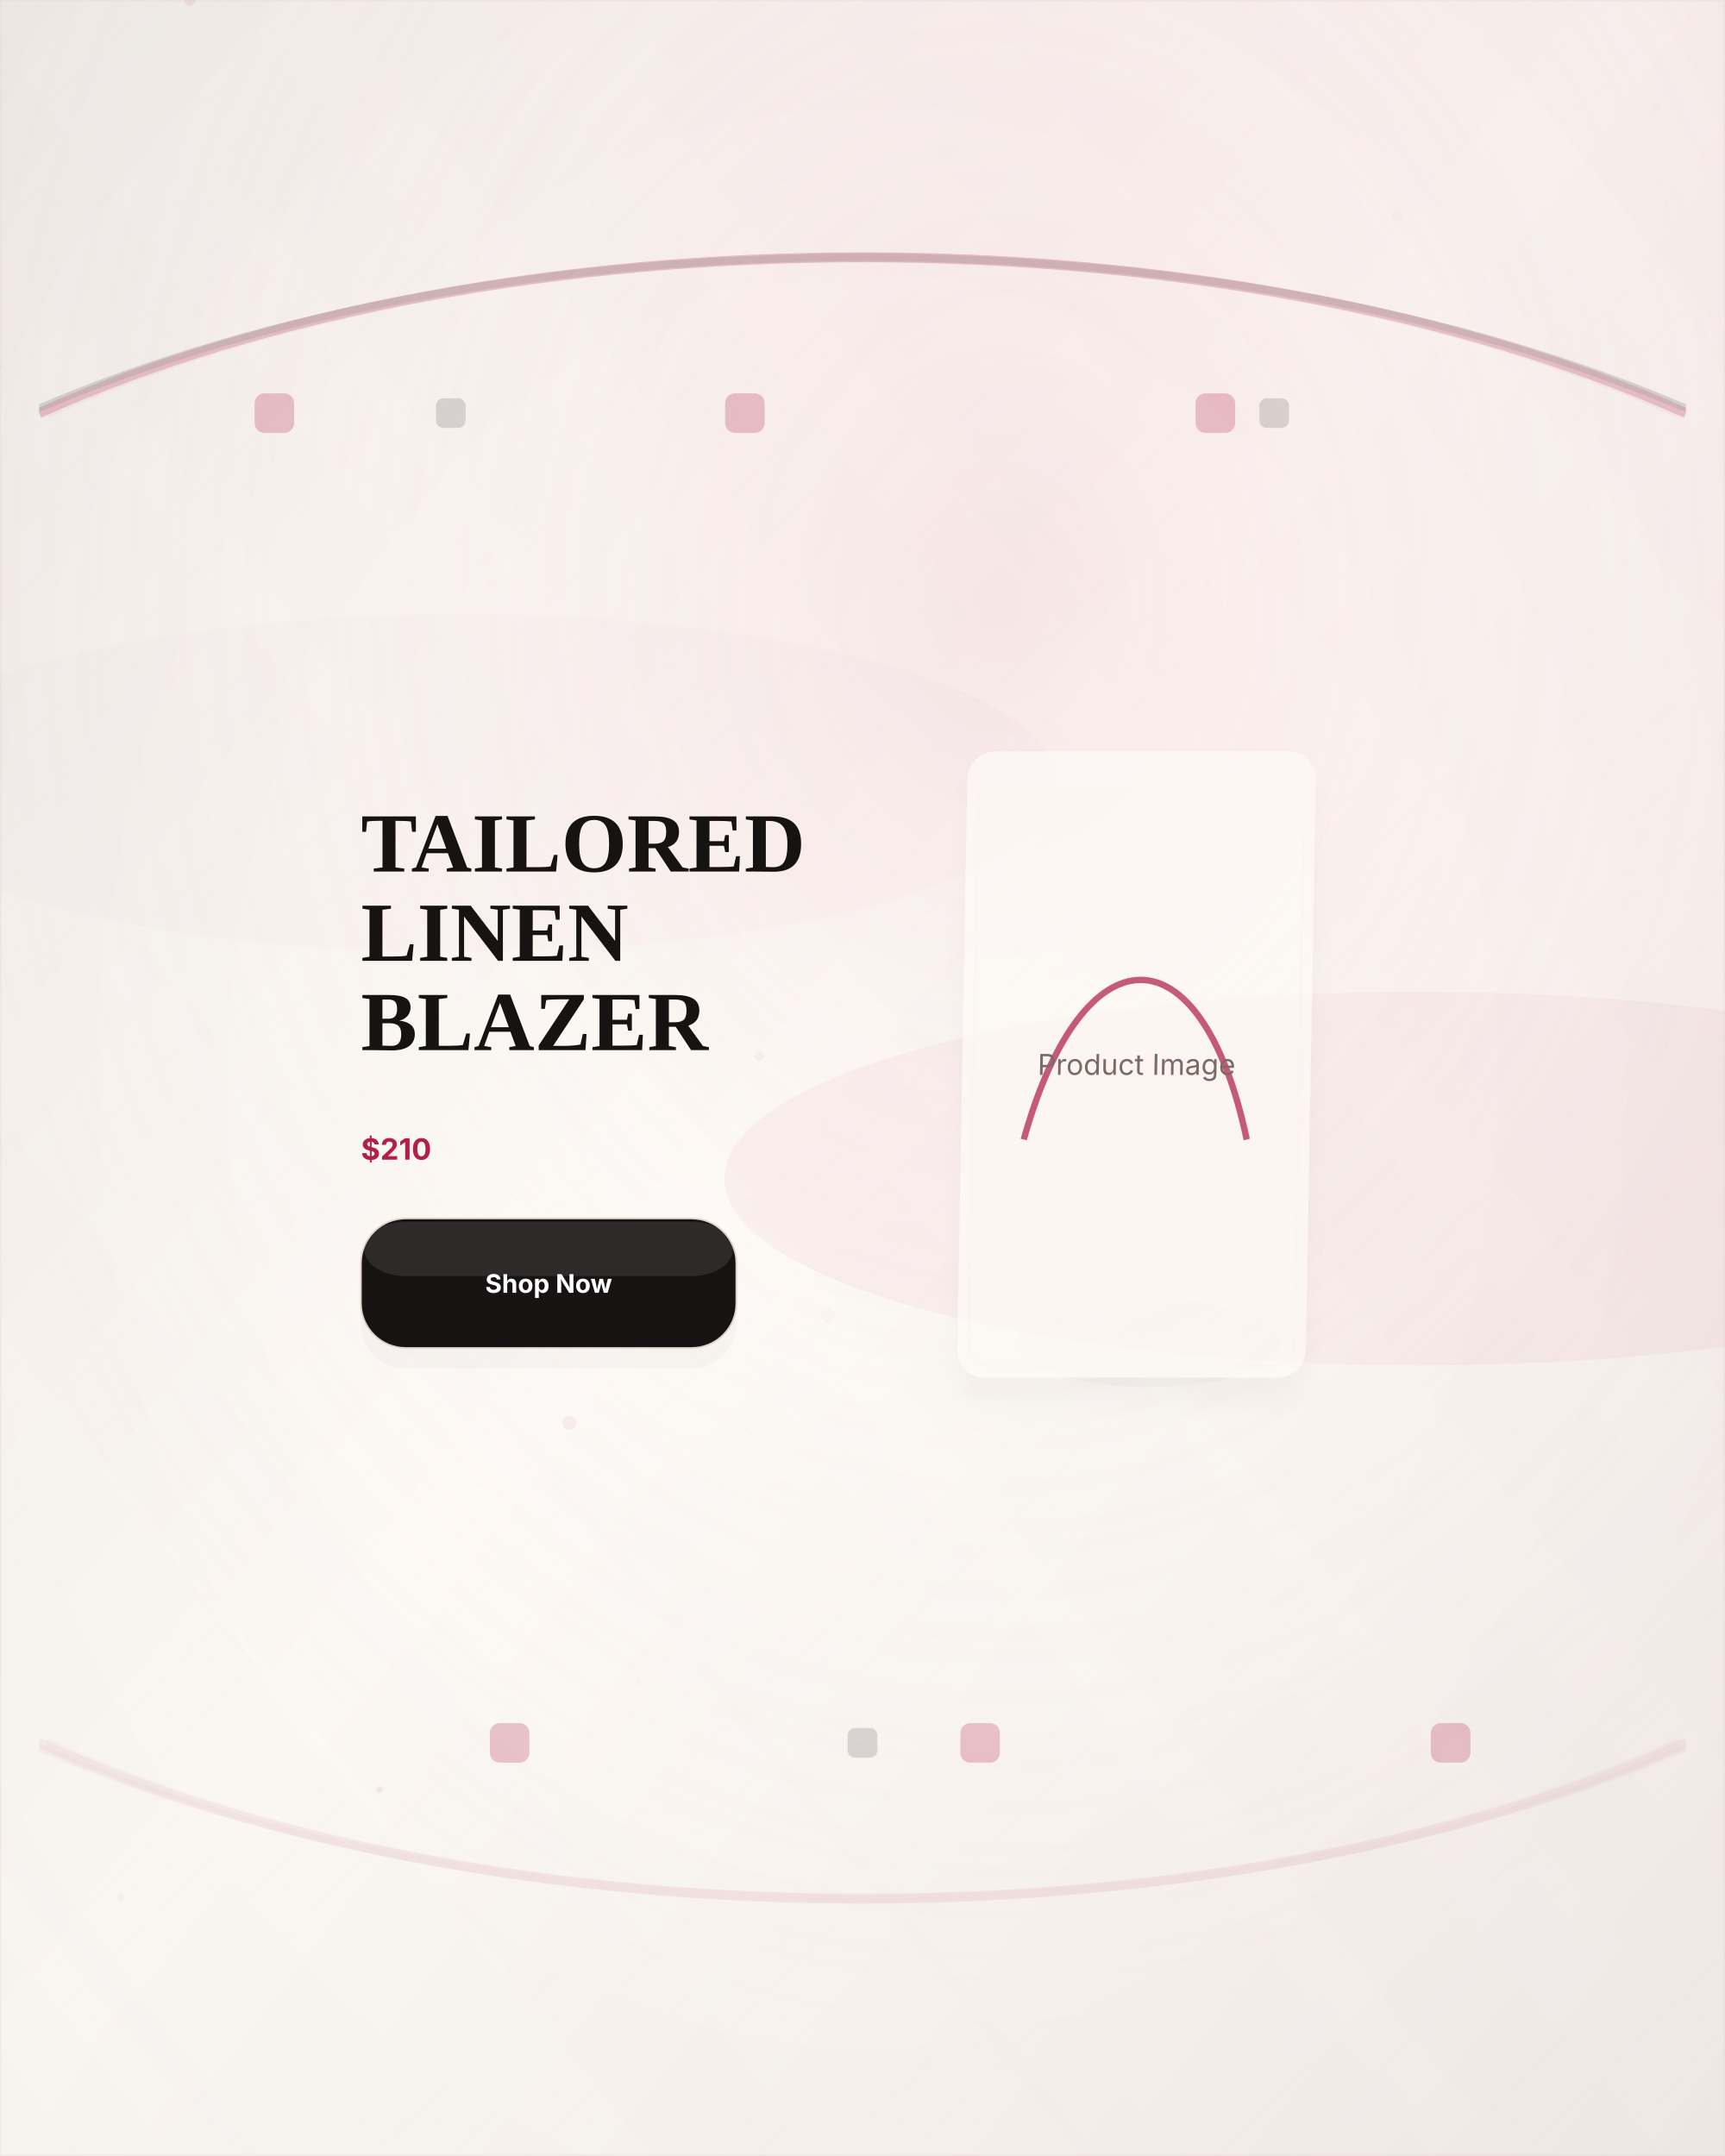
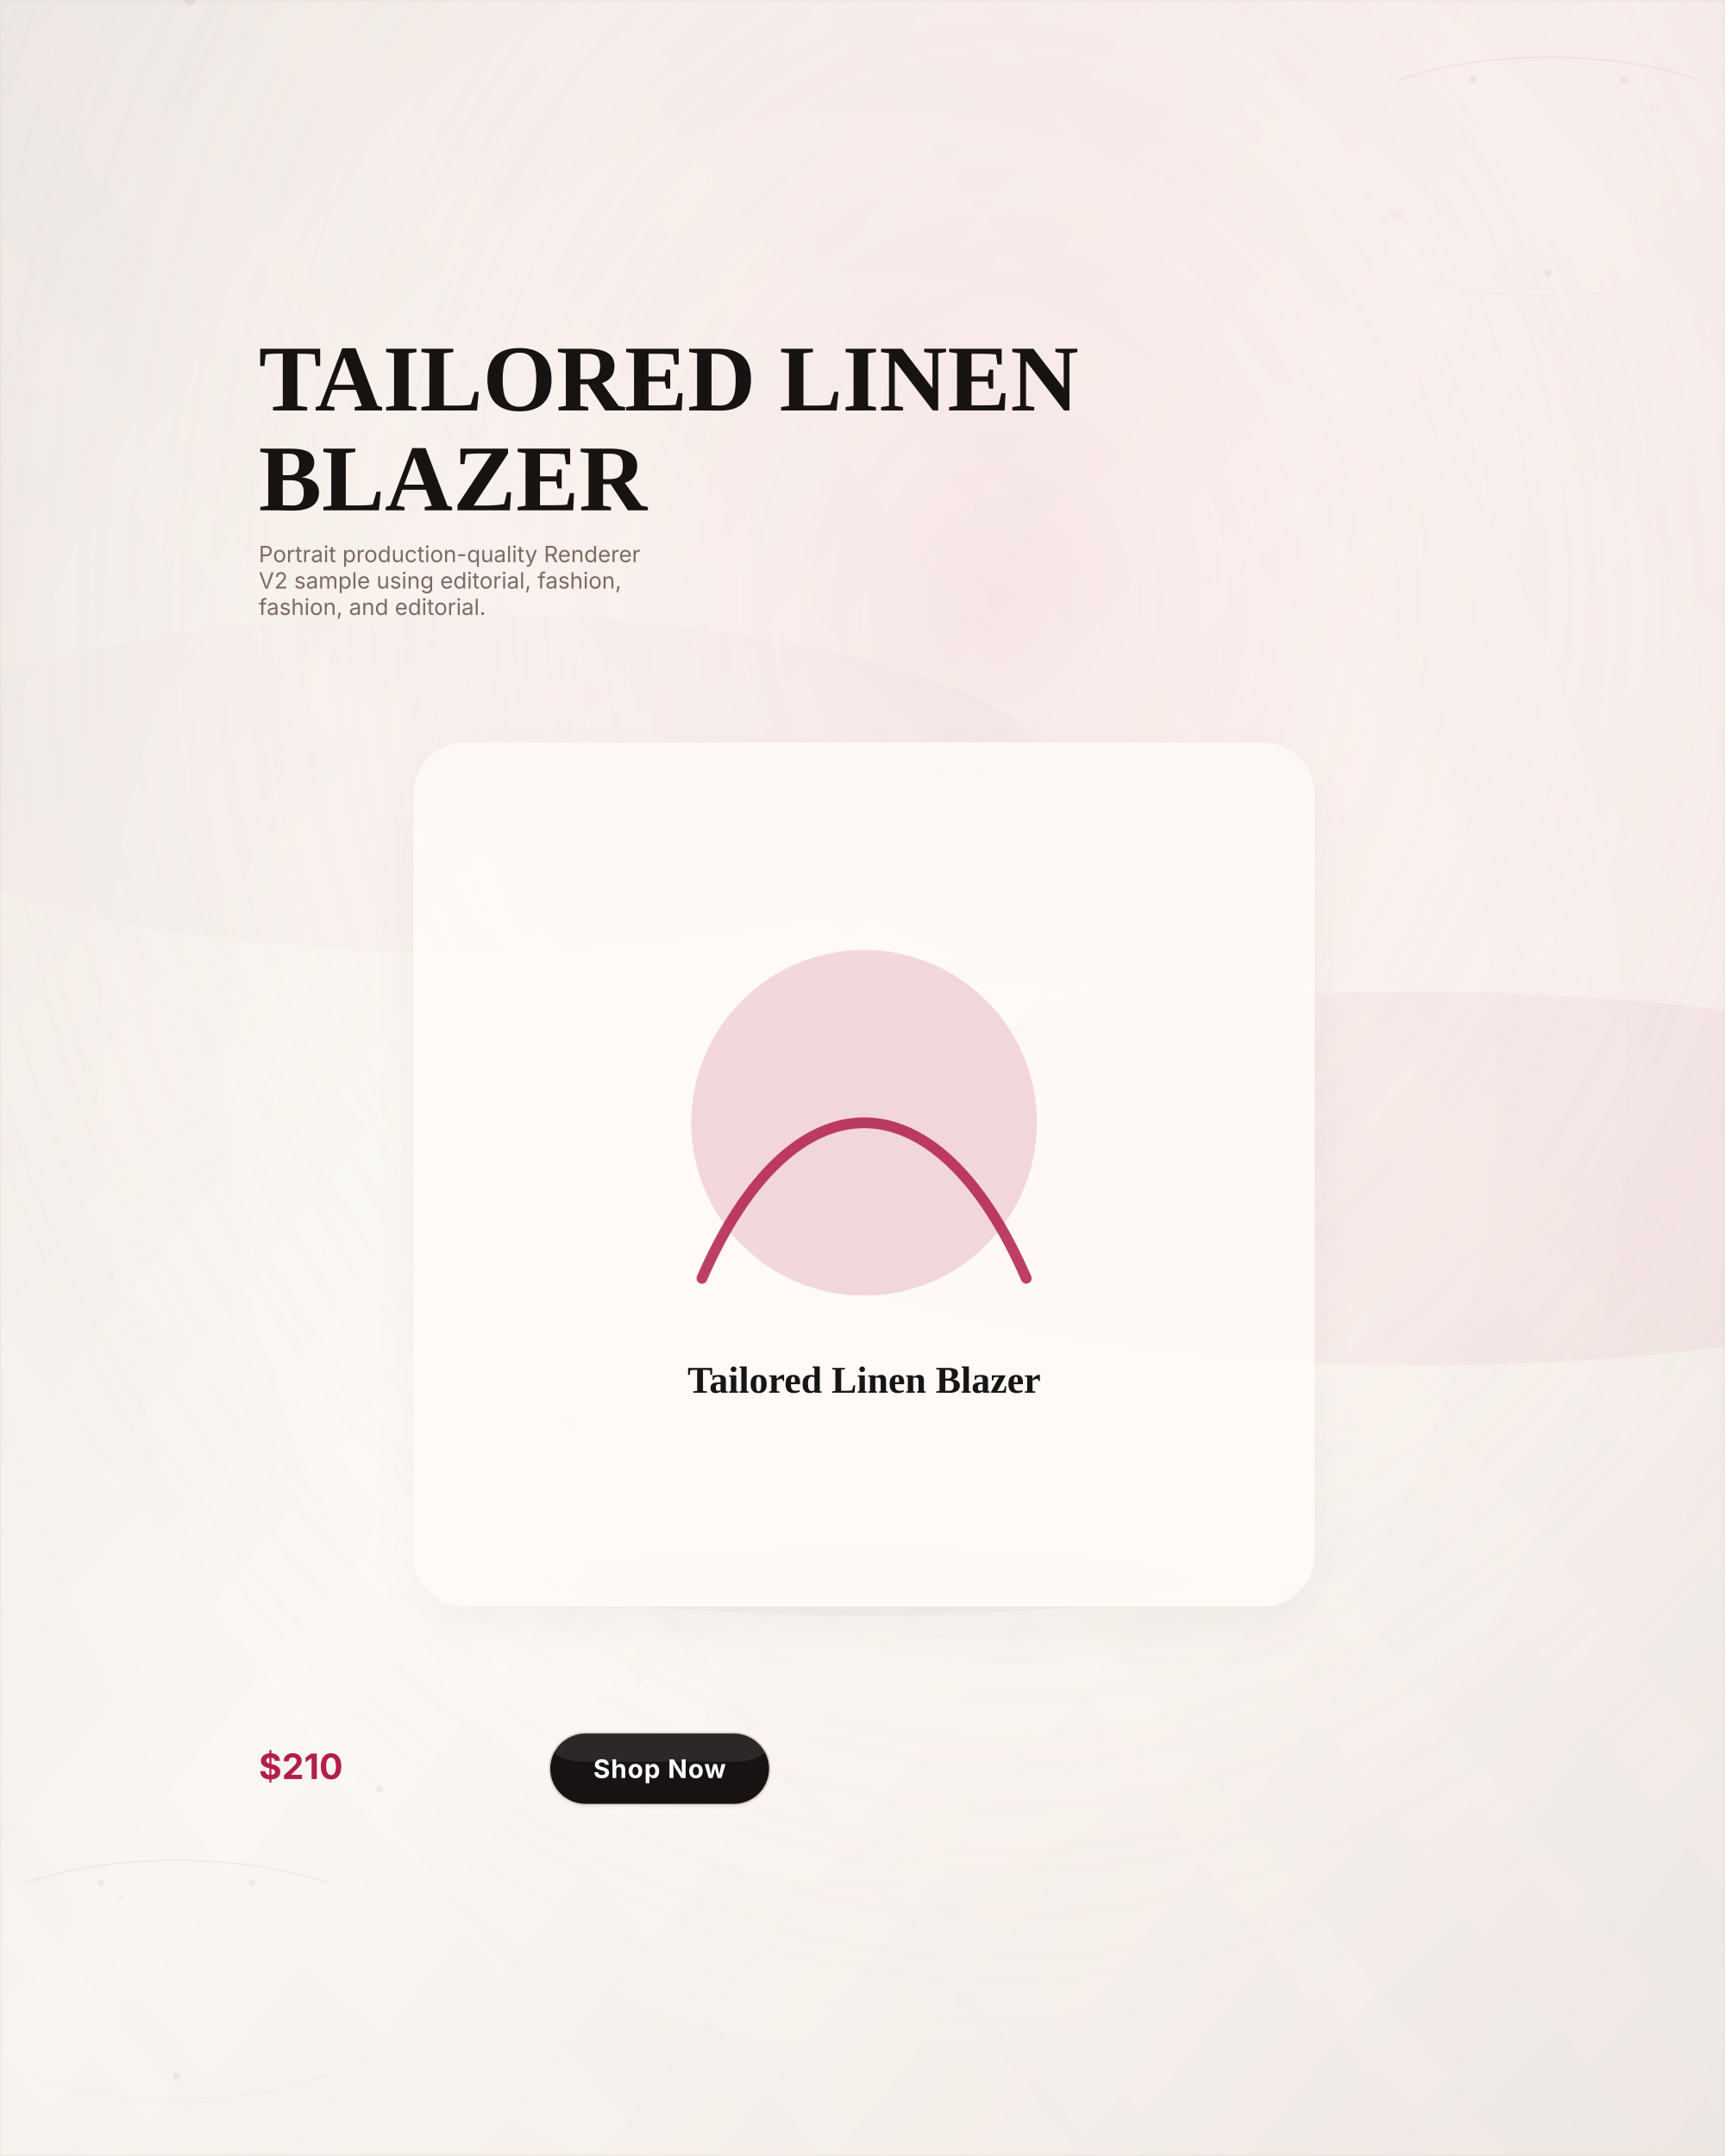
<svg xmlns="http://www.w3.org/2000/svg" width="1080" height="1350" viewBox="0 0 1080 1350" role="img">
  <defs>
    <linearGradient id="renderer2-bg-1" x1="0%" y1="0%" x2="100%" y2="100%">
      <stop offset="0%" stop-color="#F2ECE8" />
      <stop offset="48%" stop-color="#FFFBF8" />
      <stop offset="100%" stop-color="#F2ECE8" />
    </linearGradient>
    <linearGradient id="renderer2-depth-2" x1="0%" y1="100%" x2="100%" y2="0%">
      <stop offset="0%" stop-color="#17131324" stop-opacity="0.22" />
      <stop offset="52%" stop-color="#D7A0AE" stop-opacity="0.08" />
      <stop offset="100%" stop-color="#B21F4A" stop-opacity="0.16" />
    </linearGradient>
    <radialGradient id="renderer2-light-3" cx="58%" cy="28%" r="68%">
      <stop offset="0%" stop-color="#D7A0AE" stop-opacity="0.34" />
      <stop offset="56%" stop-color="#FFFBF8" stop-opacity="0.12" />
      <stop offset="100%" stop-color="#F2ECE8" stop-opacity="0" />
    </radialGradient>
    <radialGradient id="renderer2-vignette-4" cx="50%" cy="50%" r="74%">
      <stop offset="45%" stop-color="#000000" stop-opacity="0" />
      <stop offset="100%" stop-color="#17131324" stop-opacity="0.15" />
    </radialGradient>
    <pattern id="renderer2-texture-5" width="48" height="48" patternUnits="userSpaceOnUse">
      <path d="M0 47 L48 1 M-12 12 L12 -12 M36 60 L60 36" stroke="#DECFC8" stroke-width="1" opacity="0.1" />
      <circle cx="11" cy="17" r="1.2" fill="#D7A0AE" opacity="0.08" />
      <circle cx="35" cy="31" r="0.9" fill="#B21F4A" opacity="0.07" />
    </pattern>
    <mask id="renderer2-decoration-mask-6" maskUnits="userSpaceOnUse">
-       <rect x="24.5" y="24.5" width="1031" height="1301" fill="#ffffff" />
-       <rect x="610.17" y="478.92" width="218.16" height="379.16" rx="8.08" fill="#000000" />
-       <rect x="218" y="485" width="343" height="205.54" rx="8" fill="#000000" />
-       <rect x="218" y="679" width="251" height="57" rx="8" fill="#000000" />
-       <rect x="218" y="755" width="251" height="97" rx="8" fill="#000000" />
+       <rect x="16" y="16" width="1048" height="1318" fill="#ffffff" />
+       <rect x="209" y="415" width="663" height="640" rx="32" fill="#000000" />
+       <rect x="138" y="177" width="577" height="174" rx="24" fill="#000000" />
+       <rect x="138" y="315" width="577" height="98" rx="24" fill="#000000" />
+       <rect x="138" y="1059" width="214" height="96" rx="24" fill="#000000" />
+       <rect x="320" y="1059" width="260" height="96" rx="24" fill="#000000" />
    </mask>
    <clipPath id="renderer2-product-clip-7">
-       <rect x="610.17" y="472.48" width="218.16" height="392.04" rx="12" />
+       <rect x="259" y="465" width="564" height="541" rx="21.64" />
    </clipPath>
-     <filter id="renderer2-product-shadow-8" x="-55%" y="-55%" width="210%" height="220%">
-       <feDropShadow dx="0" dy="15.68" stdDeviation="6.98" flood-color="#17131324" flood-opacity="0.26" />
+     <filter id="renderer2-product-shadow-8" x="-30%" y="-30%" width="160%" height="160%">
+       <feDropShadow dx="0" dy="13.53" stdDeviation="14.1" flood-color="#17131324" flood-opacity="0.25" />
    </filter>
-     <filter id="renderer2-product-glow-9" x="-70%" y="-70%" width="240%" height="240%">
-       <feGaussianBlur stdDeviation="9.82" result="blur" />
-       <feColorMatrix in="blur" type="matrix" values="0 0 0 0 0.698 0 0 0 0 0.122 0 0 0 0 0.29 0 0 0 0.49 0" />
+     <filter id="renderer2-product-glow-9" x="-40%" y="-40%" width="180%" height="180%">
+       <feGaussianBlur stdDeviation="16.92" result="blur" />
+       <feColorMatrix in="blur" type="matrix" values="0 0 0 0 0.698 0 0 0 0 0.122 0 0 0 0 0.29 0 0 0 0.28 0" />
    </filter>
    <linearGradient id="renderer2-product-reflection-10" x1="0%" y1="0%" x2="0%" y2="100%">
-       <stop offset="0%" stop-color="#FFFFFF" stop-opacity="0.24" />
-       <stop offset="100%" stop-color="#FFFFFF" stop-opacity="0" />
+       <stop offset="0%" stop-color="#B21F4A" stop-opacity="0.18" />
+       <stop offset="100%" stop-color="#F2ECE8" stop-opacity="0" />
    </linearGradient>
  </defs>
-   <g data-background="editorial">
-     <rect x="0" y="0" width="1080" height="1350" fill="url(#renderer2-bg-1)" />
-     <rect x="0" y="0" width="1080" height="1350" fill="url(#renderer2-depth-2)" opacity="0.36" />
-     <ellipse cx="288" cy="490.5" rx="374.4" ry="105.75" fill="#D7A0AE" opacity="0.04" />
-     <ellipse cx="889.2" cy="738" rx="435.6" ry="117" fill="#B21F4A" opacity="0.05" />
-     <rect x="0" y="0" width="1080" height="1350" fill="url(#renderer2-light-3)" opacity="0.6" />
-     <rect x="0" y="0" width="1080" height="1350" fill="url(#renderer2-texture-5)" opacity="0.19" />
-     <g data-background-particles="art-directed magazine spread">
-       <circle cx="0" cy="229.5" r="1.3" fill="#B21F4A" opacity="0.05" />
-       <circle cx="399.6" cy="1053" r="2.05" fill="#D7A0AE" opacity="0.07" />
-       <circle cx="799.2" cy="526.5" r="2.8" fill="#D7A0AE" opacity="0.08" />
-       <circle cx="118.8" cy="0" r="3.55" fill="#B21F4A" opacity="0.1" />
-       <circle cx="518.4" cy="823.5" r="4.3" fill="#D7A0AE" opacity="0.05" />
-       <circle cx="918" cy="297" r="1.3" fill="#D7A0AE" opacity="0.07" />
-       <circle cx="237.6" cy="1120.5" r="2.05" fill="#B21F4A" opacity="0.08" />
-       <circle cx="637.2" cy="594" r="2.8" fill="#D7A0AE" opacity="0.1" />
-       <circle cx="1036.8" cy="67.5" r="3.55" fill="#D7A0AE" opacity="0.05" />
-       <circle cx="356.4" cy="891" r="4.3" fill="#B21F4A" opacity="0.07" />
-       <circle cx="756" cy="364.5" r="1.3" fill="#D7A0AE" opacity="0.08" />
-       <circle cx="75.6" cy="1188" r="2.05" fill="#D7A0AE" opacity="0.1" />
-       <circle cx="475.2" cy="661.5" r="2.8" fill="#B21F4A" opacity="0.05" />
-       <circle cx="874.8" cy="135" r="3.55" fill="#D7A0AE" opacity="0.07" />
-     </g>
-     <rect x="0" y="0" width="1080" height="1350" fill="#FFFBF8" opacity="0.08" />
-     <rect x="0" y="0" width="1080" height="1350" fill="url(#renderer2-vignette-4)" />
-     <rect x="0" y="0" width="1080" height="1350" fill="none" stroke="#DECFC8" stroke-width="2" opacity="0.24" />
-   </g>
-   <g opacity="0.34" data-decoration="fashion" data-layering="stacked" mask="url(#renderer2-decoration-mask-6)">
-     <g data-decoration-region="0" data-placement="full-composition">
-       <path d="M 29 258.68 C 313.18 128.58, 766.82 128.58, 1051 258.68" stroke="#D7A0AE" stroke-width="6.19" fill="none" opacity="0.32" />
-       <path d="M 29 1091.32 C 313.18 1221.42, 766.82 1221.42, 1051 1091.32" stroke="#D7A0AE" stroke-width="6.19" fill="none" opacity="0.21" />
-       <rect x="159.41" y="246.31" width="24.74" height="24.74" rx="6.19" fill="#D7A0AE" opacity="0.32" />
-       <rect x="306.7" y="1078.95" width="24.74" height="24.74" rx="6.19" fill="#D7A0AE" opacity="0.32" />
-       <rect x="453.99" y="246.31" width="24.74" height="24.74" rx="6.19" fill="#D7A0AE" opacity="0.32" />
-       <rect x="601.27" y="1078.95" width="24.74" height="24.74" rx="6.19" fill="#D7A0AE" opacity="0.32" />
-       <rect x="748.56" y="246.31" width="24.74" height="24.74" rx="6.19" fill="#D7A0AE" opacity="0.32" />
-       <rect x="895.84" y="1078.95" width="24.74" height="24.74" rx="6.19" fill="#D7A0AE" opacity="0.32" />
-       <path d="M 24.5 258.68 C 313.18 128.58, 766.82 128.58, 1055.5 258.68" stroke="#B21F4A" stroke-width="6.19" fill="none" opacity="0.68" />
-       <path d="M 24.5 1091.32 C 313.18 1221.42, 766.82 1221.42, 1055.5 1091.32" stroke="#D7A0AE" stroke-width="6.19" fill="none" opacity="0.44" />
-       <rect x="159.41" y="246.31" width="24.74" height="24.74" rx="6.19" fill="#B21F4A" opacity="0.68" />
-       <rect x="306.7" y="1078.95" width="24.74" height="24.74" rx="6.19" fill="#B21F4A" opacity="0.68" />
-       <rect x="453.99" y="246.31" width="24.74" height="24.74" rx="6.19" fill="#B21F4A" opacity="0.68" />
-       <rect x="601.27" y="1078.95" width="24.74" height="24.74" rx="6.19" fill="#B21F4A" opacity="0.68" />
-       <rect x="748.56" y="246.31" width="24.74" height="24.74" rx="6.19" fill="#B21F4A" opacity="0.68" />
-       <rect x="895.84" y="1078.95" width="24.74" height="24.74" rx="6.19" fill="#B21F4A" opacity="0.68" />
-       <path d="M 17.5 258.68 C 313.18 128.58, 766.82 128.58, 1062.5 258.68" stroke="#171313" stroke-width="4.64" fill="none" opacity="0.42" />
-       <path d="M 17.5 1091.32 C 313.18 1221.42, 766.82 1221.42, 1062.5 1091.32" stroke="#D7A0AE" stroke-width="4.64" fill="none" opacity="0.27" />
-       <rect x="272.97" y="249.4" width="18.56" height="18.56" rx="4.64" fill="#171313" opacity="0.42" />
-       <rect x="530.72" y="1082.04" width="18.56" height="18.56" rx="4.64" fill="#171313" opacity="0.42" />
-       <rect x="788.47" y="249.4" width="18.56" height="18.56" rx="4.64" fill="#171313" opacity="0.42" />
+   <g data-editor-layer="true" data-layer-id="background" data-layer-type="background" data-layer-label="Background" data-layer-x="0" data-layer-y="0" data-layer-width="1080" data-layer-height="1350">
+     <g data-background="editorial">
+       <rect x="0" y="0" width="1080" height="1350" fill="url(#renderer2-bg-1)" />
+       <rect x="0" y="0" width="1080" height="1350" fill="url(#renderer2-depth-2)" opacity="0.36" />
+       <ellipse cx="288" cy="490.5" rx="374.4" ry="105.75" fill="#D7A0AE" opacity="0.04" />
+       <ellipse cx="889.2" cy="738" rx="435.6" ry="117" fill="#B21F4A" opacity="0.05" />
+       <rect x="0" y="0" width="1080" height="1350" fill="url(#renderer2-light-3)" opacity="0.6" />
+       <rect x="0" y="0" width="1080" height="1350" fill="url(#renderer2-texture-5)" opacity="0.19" />
+       <g data-background-particles="art-directed magazine spread">
+         <circle cx="0" cy="229.5" r="1.3" fill="#B21F4A" opacity="0.05" />
+         <circle cx="399.6" cy="1053" r="2.05" fill="#D7A0AE" opacity="0.07" />
+         <circle cx="799.2" cy="526.5" r="2.8" fill="#D7A0AE" opacity="0.08" />
+         <circle cx="118.8" cy="0" r="3.55" fill="#B21F4A" opacity="0.1" />
+         <circle cx="518.4" cy="823.5" r="4.3" fill="#D7A0AE" opacity="0.05" />
+         <circle cx="918" cy="297" r="1.3" fill="#D7A0AE" opacity="0.07" />
+         <circle cx="237.6" cy="1120.5" r="2.05" fill="#B21F4A" opacity="0.08" />
+         <circle cx="637.2" cy="594" r="2.8" fill="#D7A0AE" opacity="0.1" />
+         <circle cx="1036.8" cy="67.5" r="3.55" fill="#D7A0AE" opacity="0.05" />
+         <circle cx="356.4" cy="891" r="4.3" fill="#B21F4A" opacity="0.07" />
+         <circle cx="756" cy="364.5" r="1.3" fill="#D7A0AE" opacity="0.08" />
+         <circle cx="75.6" cy="1188" r="2.05" fill="#D7A0AE" opacity="0.1" />
+         <circle cx="475.2" cy="661.5" r="2.8" fill="#B21F4A" opacity="0.05" />
+         <circle cx="874.8" cy="135" r="3.55" fill="#D7A0AE" opacity="0.07" />
+       </g>
+       <rect x="0" y="0" width="1080" height="1350" fill="#FFFBF8" opacity="0.08" />
+       <rect x="0" y="0" width="1080" height="1350" fill="url(#renderer2-vignette-4)" />
+       <rect x="0" y="0" width="1080" height="1350" fill="none" stroke="#DECFC8" stroke-width="2" opacity="0.24" />
    </g>
  </g>
-   <g data-product-position="center-focus">
-     <ellipse cx="719.25" cy="841" rx="82.9" ry="27.44" fill="#17131324" opacity="0.14" />
-     <g transform="translate(4 -2) rotate(0 719.25 668.5) skewX(-1)" filter="url(#renderer2-product-shadow-8)">
-       <rect x="617.24" y="479.55" width="204.02" height="377.9" rx="14.18" fill="none" stroke="#DECFC8" stroke-width="1" opacity="0.24" />
-       <rect x="610.17" y="472.48" width="218.16" height="392.04" rx="17.45" fill="#FFFBF8" opacity="0.68" />
-       <path d="M 649.44 715.54 C 684.34 582.25, 758.52 582.25, 789.06 715.54" stroke="#B21F4A" stroke-width="4" fill="none" opacity="0.72" />
-       <text x="719.25" y="668.5" text-anchor="middle" dominant-baseline="middle" font-family="Inter" font-size="18" fill="#7D6A64">Product Image</text>
+   <g data-editor-layer="true" data-layer-id="decorations" data-layer-type="decoration" data-layer-label="Decorations" data-layer-x="16" data-layer-y="16" data-layer-width="1048" data-layer-height="1318">
+     <g opacity="0.2" data-decoration="fashion" data-layering="stacked" mask="url(#renderer2-decoration-mask-6)">
+       <g data-decoration-region="0" data-placement="full-composition">
+         <path d="M 878 50.02 C 927.92 31.12, 1011.08 31.12, 1061 50.02" stroke="#D7A0AE" stroke-width="1" fill="none" opacity="0.16" />
+         <path d="M 878 170.98 C 927.92 189.88, 1011.08 189.88, 1061 170.98" stroke="#D7A0AE" stroke-width="1" fill="none" opacity="0.1" />
+         <rect x="920.25" y="48.02" width="4" height="4" rx="1" fill="#D7A0AE" opacity="0.16" />
+         <rect x="967.5" y="168.98" width="4" height="4" rx="1" fill="#D7A0AE" opacity="0.16" />
+         <rect x="1014.75" y="48.02" width="4" height="4" rx="1" fill="#D7A0AE" opacity="0.16" />
+         <path d="M 875 50.02 C 927.92 31.12, 1011.08 31.12, 1064 50.02" stroke="#B21F4A" stroke-width="1" fill="none" opacity="0.28" />
+         <path d="M 875 170.98 C 927.92 189.88, 1011.08 189.88, 1064 170.98" stroke="#D7A0AE" stroke-width="1" fill="none" opacity="0.18" />
+         <rect x="920.25" y="48.02" width="4" height="4" rx="1" fill="#B21F4A" opacity="0.28" />
+         <rect x="967.5" y="168.98" width="4" height="4" rx="1" fill="#B21F4A" opacity="0.28" />
+         <rect x="1014.75" y="48.02" width="4" height="4" rx="1" fill="#B21F4A" opacity="0.28" />
+       </g>
+       <g data-decoration-region="1" data-placement="full-composition">
+         <path d="M 19 1179.02 C 68.92 1160.12, 152.08 1160.12, 202 1179.02" stroke="#D7A0AE" stroke-width="1" fill="none" opacity="0.16" />
+         <path d="M 19 1299.98 C 68.92 1318.88, 152.08 1318.88, 202 1299.98" stroke="#D7A0AE" stroke-width="1" fill="none" opacity="0.1" />
+         <rect x="61.25" y="1177.02" width="4" height="4" rx="1" fill="#D7A0AE" opacity="0.16" />
+         <rect x="108.5" y="1297.98" width="4" height="4" rx="1" fill="#D7A0AE" opacity="0.16" />
+         <rect x="155.75" y="1177.02" width="4" height="4" rx="1" fill="#D7A0AE" opacity="0.16" />
+         <path d="M 16 1179.02 C 68.92 1160.12, 152.08 1160.12, 205 1179.02" stroke="#B21F4A" stroke-width="1" fill="none" opacity="0.28" />
+         <path d="M 16 1299.98 C 68.92 1318.88, 152.08 1318.88, 205 1299.98" stroke="#D7A0AE" stroke-width="1" fill="none" opacity="0.18" />
+         <rect x="61.25" y="1177.02" width="4" height="4" rx="1" fill="#B21F4A" opacity="0.28" />
+         <rect x="108.5" y="1297.98" width="4" height="4" rx="1" fill="#B21F4A" opacity="0.28" />
+         <rect x="155.75" y="1177.02" width="4" height="4" rx="1" fill="#B21F4A" opacity="0.28" />
+       </g>
    </g>
  </g>
-   <text x="226" y="545.74" text-anchor="start" font-family="Bodoni 72" font-size="52.74" font-weight="700" fill="#171313" letter-spacing="0.1" paint-order="stroke" stroke="#171313" stroke-width="0">
-     <tspan x="226" dy="0">TAILORED</tspan>
-     <tspan x="226" dy="55.91">LINEN</tspan>
-     <tspan x="226" dy="55.91">BLAZER</tspan>
-   </text>
-   <text x="226" y="726.16" text-anchor="start" font-family="Inter" font-size="18.4" font-weight="700" fill="#B21F4A" letter-spacing="0.03">
-     <tspan x="226" dy="0">$210</tspan>
-   </text>
-   <g data-cta="Shop Now">
-     <rect x="226" y="775.96" width="235" height="81" rx="28" fill="#17131324" opacity="0.16" />
-     <rect x="226" y="763" width="235" height="81" rx="28" fill="#171313" stroke="#DECFC8" stroke-width="1" opacity="1" />
-     <rect x="228" y="765" width="231" height="34.02" rx="26" fill="#FFFFFF" opacity="0.1" />
-     <text x="343.5" y="803.5" text-anchor="middle" dominant-baseline="middle" font-family="Inter" font-size="16" font-weight="700" fill="#FFFFFF">Shop Now</text>
+   <g data-editor-layer="true" data-layer-id="product_image" data-layer-type="product_image" data-layer-label="Product Image" data-layer-x="253" data-layer-y="459" data-layer-width="575" data-layer-height="552">
+     <g data-product-position="center-focus">
+       <ellipse cx="541" cy="989.77" rx="203.04" ry="21.64" fill="#17131324" opacity="0.17" />
+       <g filter="url(#renderer2-product-shadow-8)">
+         <rect x="259" y="465" width="564" height="541" rx="32.46" fill="#FFFBF8" opacity="0.88" />
+         <circle cx="541" cy="703.04" r="108.2" fill="#B21F4A" opacity="0.16" />
+         <path d="M 439.48 800.42 C 495.88 670.58, 586.12 670.58, 642.52 800.42" stroke="#B21F4A" stroke-width="6.77" stroke-linecap="round" fill="none" opacity="0.85" />
+         <text x="541" y="865.34" text-anchor="middle" dominant-baseline="middle" font-family="Bodoni 72" font-size="23.69" font-weight="600" fill="#171313">Tailored Linen Blazer</text>
+       </g>
+     </g>
+   </g>
+   <g data-editor-layer="true" data-layer-id="headline" data-layer-type="headline" data-layer-label="Headline" data-layer-x="162" data-layer-y="201" data-layer-width="529" data-layer-height="126">
+     <text x="162" y="257" text-anchor="start" font-family="Bodoni 72" font-size="59" font-weight="700" fill="#171313" letter-spacing="0.1" paint-order="stroke" stroke="#171313" stroke-width="0">
+       <tspan x="162" dy="0">TAILORED LINEN</tspan>
+       <tspan x="162" dy="62.54">BLAZER</tspan>
+     </text>
+   </g>
+   <g data-editor-layer="true" data-layer-id="description" data-layer-type="description" data-layer-label="Description" data-layer-x="162" data-layer-y="339" data-layer-width="529" data-layer-height="50">
+     <text x="162" y="352" text-anchor="start" font-family="Inter" font-size="14" font-weight="400" fill="#7D6A64">
+       <tspan x="162" dy="0">Portrait production-quality Renderer</tspan>
+       <tspan x="162" dy="16.52">V2 sample using editorial, fashion,</tspan>
+       <tspan x="162" dy="16.52">fashion, and editorial.</tspan>
+     </text>
+   </g>
+   <g data-editor-layer="true" data-layer-id="price" data-layer-type="price" data-layer-label="Price" data-layer-x="162" data-layer-y="1083" data-layer-width="166" data-layer-height="48">
+     <text x="162" y="1114" text-anchor="start" font-family="Inter" font-size="22" font-weight="700" fill="#B21F4A" letter-spacing="0.03">
+       <tspan x="162" dy="0">$210</tspan>
+     </text>
+   </g>
+   <g data-editor-layer="true" data-layer-id="cta" data-layer-type="cta" data-layer-label="CTA" data-layer-x="344" data-layer-y="1083" data-layer-width="212" data-layer-height="48">
+     <g data-cta="Shop Now">
+       <rect x="344" y="1087.5" width="138" height="45" rx="22.5" fill="#17131324" opacity="0.14" />
+       <rect x="344" y="1085" width="138" height="45" rx="22.5" fill="#171313" stroke="#DECFC8" stroke-width="1" opacity="1" />
+       <rect x="346" y="1086" width="134" height="17.1" rx="20.5" fill="#FFFFFF" opacity="0.09" />
+       <text x="413" y="1107.5" text-anchor="middle" dominant-baseline="central" font-family="Inter" font-size="16" font-weight="700" fill="#FFFFFF" letter-spacing="0.5">Shop Now</text>
+     </g>
  </g>
</svg>
